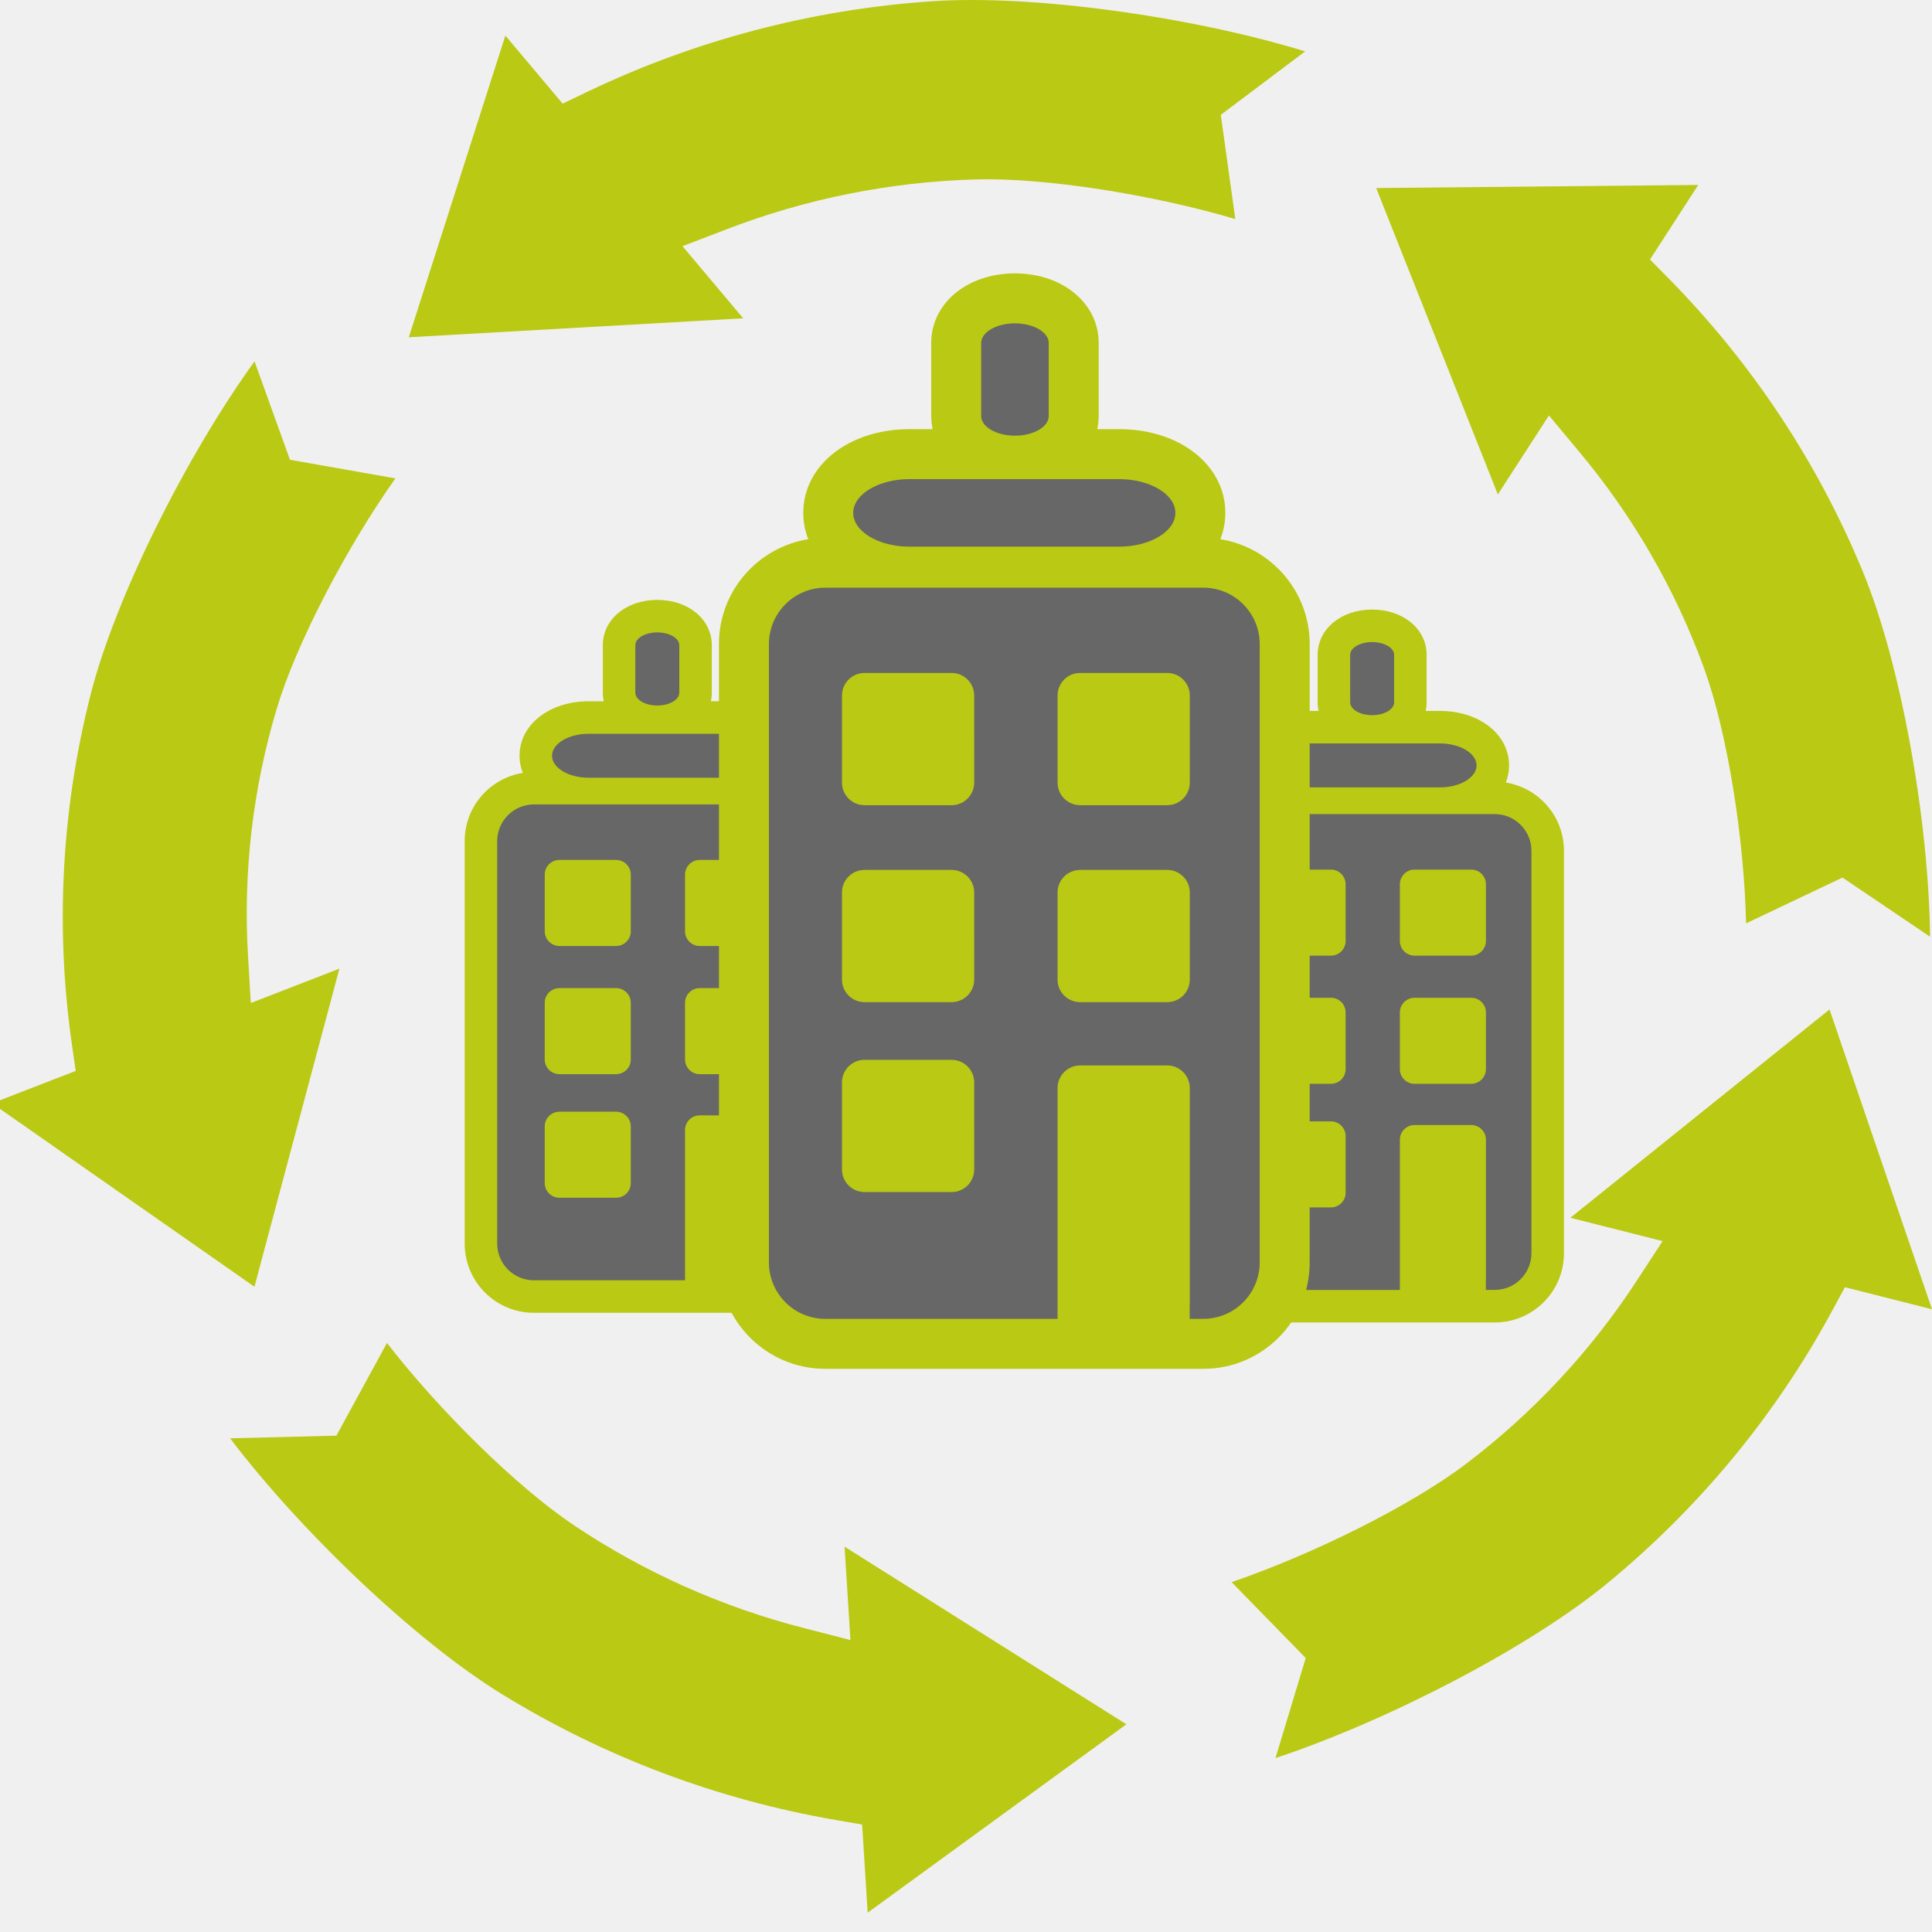
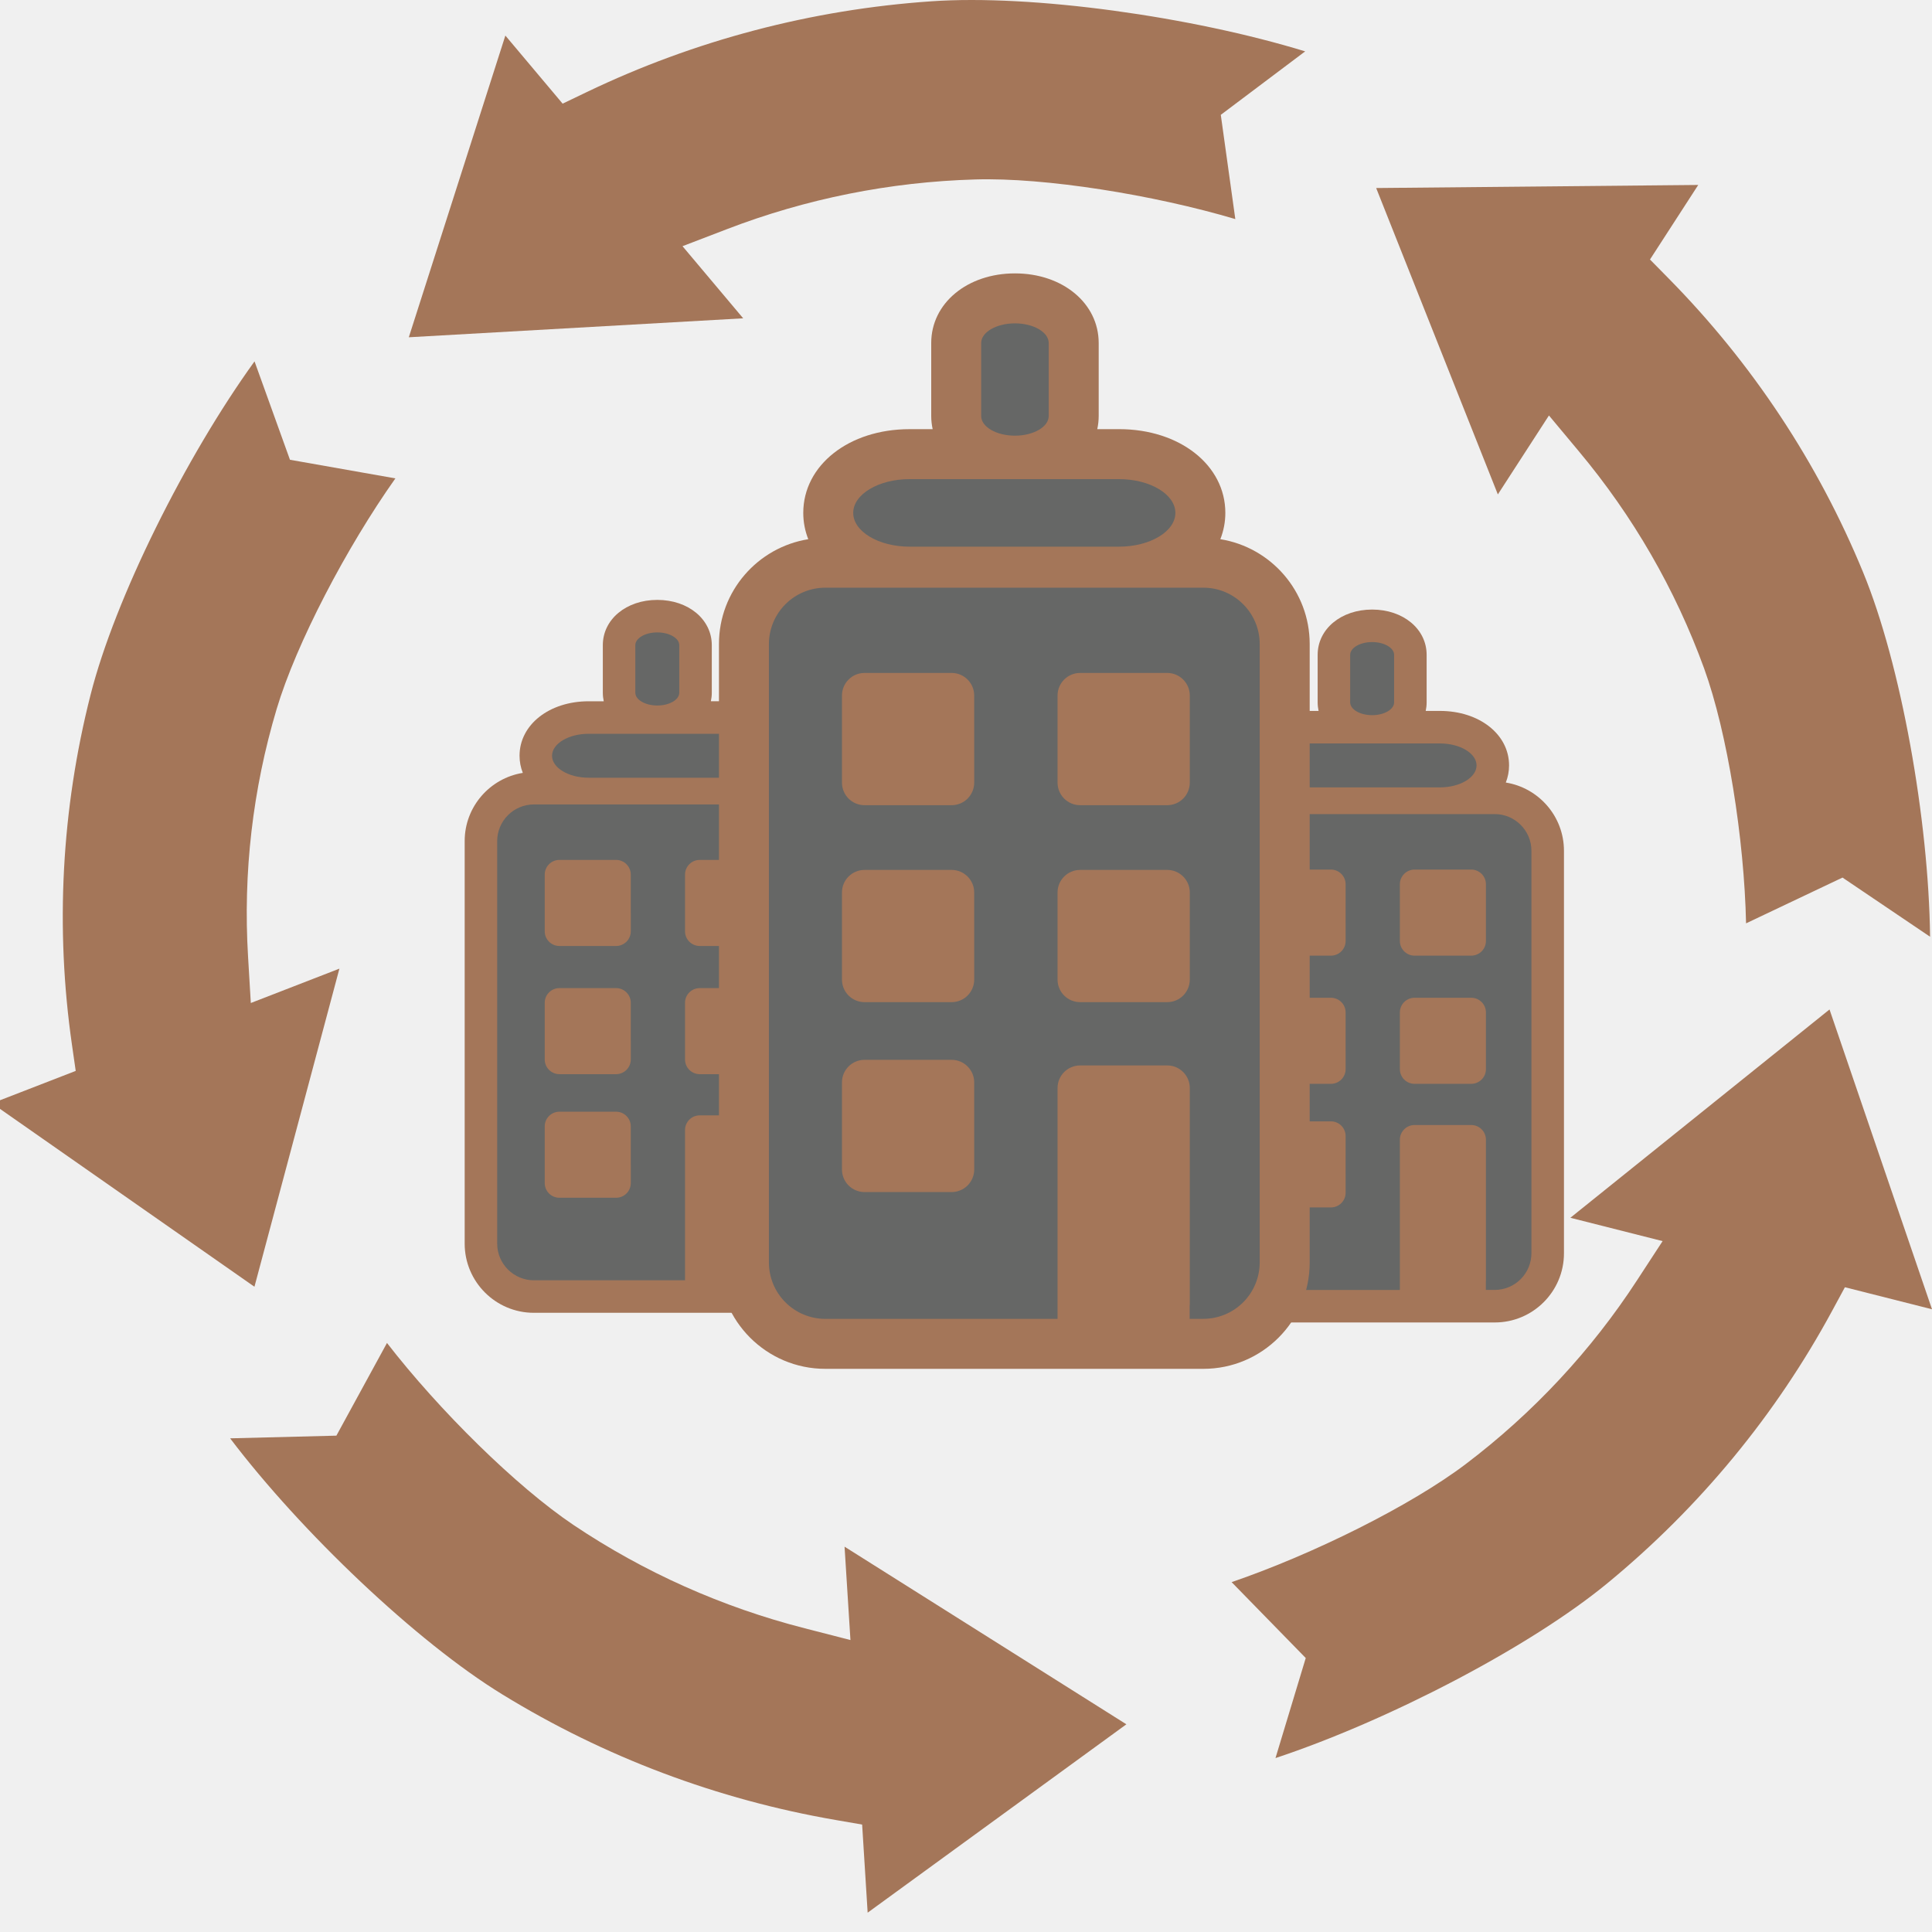
<svg xmlns="http://www.w3.org/2000/svg" width="200" height="200" viewBox="0 0 200 200" fill="none">
  <g clip-path="url(#clip0_115_90)">
-     <path d="M155.057 51.181L160.347 43.01L163.45 46.73C169.054 53.425 173.436 61.02 176.405 69.181C178.829 75.851 180.566 86.884 180.752 95.585L190.735 90.846L199.801 96.971C199.66 84.904 196.801 68.776 192.862 59.23C188.212 47.922 181.381 37.601 172.746 28.835L170.806 26.864L175.802 19.146L142.461 19.465L155.057 51.181Z" fill="#BAC914" />
-     <path d="M75.215 23.736C83.431 20.573 92.142 18.827 100.964 18.577C108.169 18.361 119.397 20.163 127.879 22.678L126.376 11.889L135.112 5.318C123.378 1.721 106.883 -0.596 96.411 0.135C84.02 0.983 71.912 4.172 60.752 9.526L58.243 10.73L52.315 3.681L42.32 34.914L76.934 32.952L70.653 25.485L75.215 23.736Z" fill="#BAC914" />
-     <path d="M25.964 103.831L25.679 99.03C25.154 90.38 26.156 81.705 28.641 73.389C30.673 66.596 35.874 56.665 40.931 49.522L30.017 47.595L26.349 37.409C19.24 47.251 11.898 61.947 9.37 71.946C6.363 83.779 5.71 96.07 7.448 108.145L7.838 110.86L-0.822 114.217L26.34 133.203L35.136 100.273L25.964 103.831Z" fill="#BAC914" />
-     <path d="M87.428 160.111L88.038 169.776L83.302 168.559C74.761 166.376 66.669 162.761 59.381 157.874C53.426 153.874 45.418 145.952 40.061 139.022L34.823 148.618L23.822 148.896C31.16 158.575 43.124 169.974 52.028 175.421C62.561 181.885 74.265 186.293 86.499 188.403L89.248 188.878L89.819 197.999L116.603 178.499L87.428 160.111Z" fill="#BAC914" />
-     <path d="M189.391 104.5L162.563 126.064L172.112 128.48L169.47 132.528C164.717 139.829 158.714 146.269 151.728 151.564C146.014 155.89 135.865 160.921 127.496 163.781L135.17 171.639L132.038 181.995C143.682 178.136 158.42 170.484 166.448 163.854C175.963 156.015 183.849 146.448 189.673 135.676L190.984 133.254L200 135.535L189.391 104.5Z" fill="#BAC914" />
-     <path d="M155.881 81.008C156.104 80.443 156.218 79.842 156.218 79.235C156.218 76.019 153.141 73.594 149.061 73.594H147.59C147.651 73.309 147.685 73.014 147.685 72.711V67.787C147.683 65.115 145.259 63.101 142.044 63.101C138.828 63.101 136.403 65.116 136.403 67.788V72.712C136.403 73.015 136.439 73.31 136.499 73.595H134.941C130.86 73.595 127.783 76.02 127.783 79.236C127.783 79.861 127.902 80.455 128.12 81.009C124.715 81.557 122.104 84.507 122.104 88.066V129.743C122.104 133.689 125.315 136.901 129.261 136.901H154.743C158.69 136.901 161.901 133.689 161.901 129.743V88.066C161.898 84.507 159.287 81.557 155.881 81.008Z" fill="#BAC914" />
+     <path d="M155.057 51.181L160.347 43.01L163.45 46.73C169.054 53.425 173.436 61.02 176.405 69.181C178.829 75.851 180.566 86.884 180.752 95.585L190.735 90.846L199.801 96.971C199.66 84.904 196.801 68.776 192.862 59.23C188.212 47.922 181.381 37.601 172.746 28.835L170.806 26.864L175.802 19.146L142.461 19.465L155.057 51.181Z" fill="#A47659" />
+     <path d="M75.215 23.736C83.431 20.573 92.142 18.827 100.964 18.577C108.169 18.361 119.397 20.163 127.879 22.678L126.376 11.889L135.112 5.318C123.378 1.721 106.883 -0.596 96.411 0.135C84.02 0.983 71.912 4.172 60.752 9.526L58.243 10.73L52.315 3.681L42.32 34.914L76.934 32.952L70.653 25.485L75.215 23.736Z" fill="#A47659" />
+     <path d="M25.964 103.831L25.679 99.03C25.154 90.38 26.156 81.705 28.641 73.389C30.673 66.596 35.874 56.665 40.931 49.522L30.017 47.595L26.349 37.409C19.24 47.251 11.898 61.947 9.37 71.946C6.363 83.779 5.71 96.07 7.448 108.145L7.838 110.86L-0.822 114.217L26.34 133.203L35.136 100.273L25.964 103.831Z" fill="#A47659" />
+     <path d="M87.428 160.111L88.038 169.776L83.302 168.559C74.761 166.376 66.669 162.761 59.381 157.874C53.426 153.874 45.418 145.952 40.061 139.022L34.823 148.618L23.822 148.896C31.16 158.575 43.124 169.974 52.028 175.421C62.561 181.885 74.265 186.293 86.499 188.403L89.248 188.878L89.819 197.999L116.603 178.499L87.428 160.111Z" fill="#A47659" />
+     <path d="M189.391 104.5L162.563 126.064L172.112 128.48L169.47 132.528C164.717 139.829 158.714 146.269 151.728 151.564C146.014 155.89 135.865 160.921 127.496 163.781L135.17 171.639L132.038 181.995C143.682 178.136 158.42 170.484 166.448 163.854C175.963 156.015 183.849 146.448 189.673 135.676L190.984 133.254L200 135.535L189.391 104.5Z" fill="#A47659" />
+     <path d="M155.881 81.008C156.104 80.443 156.218 79.842 156.218 79.235C156.218 76.019 153.141 73.594 149.061 73.594H147.59C147.651 73.309 147.685 73.014 147.685 72.711V67.787C147.683 65.115 145.259 63.101 142.044 63.101C138.828 63.101 136.403 65.116 136.403 67.788V72.712C136.403 73.015 136.439 73.31 136.499 73.595H134.941C130.86 73.595 127.783 76.02 127.783 79.236C127.783 79.861 127.902 80.455 128.12 81.009C124.715 81.557 122.104 84.507 122.104 88.066V129.743C122.104 133.689 125.315 136.901 129.261 136.901H154.743C158.69 136.901 161.901 133.689 161.901 129.743V88.066C161.898 84.507 159.287 81.557 155.881 81.008Z" fill="#A47659" />
    <path d="M134.939 81.51H149.061C151.145 81.51 152.852 80.487 152.852 79.236C152.852 77.985 151.146 76.962 149.061 76.961H134.939C132.854 76.961 131.147 77.984 131.147 79.236C131.147 80.486 132.854 81.51 134.939 81.51Z" fill="#666766" />
    <path d="M154.741 84.275H129.259C128.254 84.278 127.292 84.678 126.581 85.389C125.871 86.099 125.471 87.062 125.468 88.067V129.744C125.471 130.748 125.871 131.711 126.582 132.421C127.292 133.132 128.254 133.532 129.259 133.536H144.914V117.979C144.914 117.144 145.597 116.462 146.43 116.462H152.307C153.141 116.462 153.823 117.144 153.823 117.979V132.55C153.823 132.581 153.816 132.61 153.815 132.64V133.533H154.741C155.746 133.53 156.709 133.13 157.419 132.419C158.129 131.709 158.53 130.746 158.533 129.741V88.066C158.531 85.981 156.826 84.275 154.741 84.275ZM139.299 123.476C139.298 123.878 139.138 124.263 138.854 124.547C138.57 124.831 138.185 124.991 137.783 124.992H131.906C131.504 124.991 131.119 124.831 130.835 124.547C130.551 124.263 130.391 123.878 130.39 123.476V117.6C130.39 116.765 131.072 116.084 131.906 116.084H137.782C138.616 116.084 139.298 116.765 139.298 117.6L139.299 123.476ZM139.299 110.681C139.298 111.083 139.138 111.468 138.854 111.752C138.57 112.036 138.185 112.196 137.783 112.198H131.906C131.504 112.196 131.119 112.036 130.835 111.752C130.551 111.468 130.391 111.083 130.39 110.681V104.805C130.39 103.97 131.072 103.289 131.906 103.289H137.782C138.616 103.289 139.298 103.97 139.298 104.805L139.299 110.681ZM139.299 97.412C139.298 97.814 139.138 98.199 138.854 98.483C138.57 98.767 138.185 98.927 137.783 98.928H131.906C131.504 98.927 131.119 98.767 130.835 98.483C130.551 98.199 130.391 97.814 130.39 97.412V91.536C130.39 90.701 131.072 90.019 131.906 90.019H137.782C138.616 90.019 139.298 90.701 139.298 91.536L139.299 97.412ZM153.823 110.681C153.822 111.083 153.662 111.468 153.378 111.752C153.093 112.036 152.708 112.196 152.307 112.198H146.43C146.029 112.197 145.644 112.037 145.359 111.753C145.075 111.468 144.915 111.083 144.914 110.681V104.805C144.914 103.97 145.597 103.289 146.43 103.289H152.307C153.141 103.289 153.823 103.97 153.823 104.805V110.681ZM153.823 97.412C153.822 97.814 153.662 98.199 153.378 98.483C153.093 98.767 152.708 98.927 152.307 98.928H146.43C146.029 98.927 145.644 98.767 145.36 98.483C145.075 98.199 144.915 97.814 144.914 97.412V91.536C144.914 90.701 145.597 90.019 146.43 90.019H152.307C153.141 90.019 153.823 90.701 153.823 91.536V97.412Z" fill="#666766" />
    <path d="M142.043 74.034C143.295 74.034 144.318 73.439 144.318 72.712V67.789C144.318 67.062 143.295 66.467 142.043 66.467C140.793 66.467 139.769 67.061 139.769 67.789V72.712C139.769 73.438 140.792 74.034 142.043 74.034Z" fill="#666766" />
    <g clip-path="url(#clip1_115_90)">
-       <path d="M81.881 80.008C82.104 79.443 82.218 78.842 82.218 78.235C82.218 75.019 79.141 72.594 75.061 72.594H73.59C73.651 72.309 73.685 72.014 73.685 71.711V66.787C73.683 64.115 71.259 62.101 68.044 62.101C64.828 62.101 62.404 64.116 62.404 66.788V71.712C62.404 72.015 62.439 72.31 62.499 72.595H60.941C56.86 72.595 53.783 75.02 53.783 78.236C53.783 78.861 53.902 79.455 54.12 80.009C50.715 80.557 48.103 83.507 48.103 87.066V128.743C48.103 132.689 51.315 135.901 55.261 135.901H80.743C84.69 135.901 87.901 132.689 87.901 128.743V87.066C87.898 83.507 85.287 80.557 81.881 80.008Z" fill="#BAC914" />
+       <path d="M81.881 80.008C82.104 79.443 82.218 78.842 82.218 78.235C82.218 75.019 79.141 72.594 75.061 72.594H73.59C73.651 72.309 73.685 72.014 73.685 71.711V66.787C73.683 64.115 71.259 62.101 68.044 62.101C64.828 62.101 62.404 64.116 62.404 66.788V71.712C62.404 72.015 62.439 72.31 62.499 72.595H60.941C56.86 72.595 53.783 75.02 53.783 78.236C53.783 78.861 53.902 79.455 54.12 80.009C50.715 80.557 48.103 83.507 48.103 87.066V128.743C48.103 132.689 51.315 135.901 55.261 135.901H80.743C84.69 135.901 87.901 132.689 87.901 128.743V87.066C87.898 83.507 85.287 80.557 81.881 80.008Z" fill="#A47659" />
      <path d="M60.939 80.51H75.061C77.145 80.51 78.852 79.487 78.852 78.236C78.852 76.985 77.146 75.962 75.061 75.961H60.939C58.854 75.961 57.147 76.984 57.147 78.236C57.147 79.486 58.854 80.51 60.939 80.51Z" fill="#666766" />
      <path d="M80.741 83.275H55.259C54.254 83.278 53.292 83.678 52.581 84.389C51.871 85.099 51.471 86.062 51.468 87.067V128.744C51.471 129.748 51.871 130.711 52.582 131.421C53.292 132.132 54.254 132.532 55.259 132.536H70.914V116.979C70.914 116.144 71.597 115.462 72.43 115.462H78.307C79.141 115.462 79.823 116.144 79.823 116.979V131.55C79.823 131.581 79.816 131.61 79.815 131.64V132.533H80.741C81.746 132.53 82.709 132.13 83.419 131.419C84.129 130.709 84.53 129.746 84.533 128.741V87.066C84.531 84.981 82.826 83.275 80.741 83.275ZM65.299 122.476C65.298 122.878 65.138 123.263 64.854 123.547C64.57 123.831 64.185 123.991 63.783 123.992H57.906C57.504 123.991 57.119 123.831 56.835 123.547C56.551 123.263 56.391 122.878 56.39 122.476V116.6C56.39 115.765 57.072 115.084 57.906 115.084H63.782C64.616 115.084 65.298 115.765 65.298 116.6L65.299 122.476ZM65.299 109.681C65.298 110.083 65.138 110.468 64.854 110.752C64.57 111.036 64.185 111.196 63.783 111.198H57.906C57.504 111.196 57.119 111.036 56.835 110.752C56.551 110.468 56.391 110.083 56.39 109.681V103.805C56.39 102.97 57.072 102.289 57.906 102.289H63.782C64.616 102.289 65.298 102.97 65.298 103.805L65.299 109.681ZM65.299 96.412C65.298 96.814 65.138 97.199 64.854 97.483C64.57 97.767 64.185 97.927 63.783 97.928H57.906C57.504 97.927 57.119 97.767 56.835 97.483C56.551 97.199 56.391 96.814 56.39 96.412V90.536C56.39 89.701 57.072 89.019 57.906 89.019H63.782C64.616 89.019 65.298 89.701 65.298 90.536L65.299 96.412ZM79.823 109.681C79.822 110.083 79.662 110.468 79.377 110.752C79.093 111.036 78.708 111.196 78.307 111.198H72.43C72.029 111.197 71.644 111.037 71.359 110.753C71.075 110.468 70.915 110.083 70.914 109.681V103.805C70.914 102.97 71.597 102.289 72.43 102.289H78.307C79.141 102.289 79.823 102.97 79.823 103.805V109.681ZM79.823 96.412C79.822 96.814 79.662 97.199 79.377 97.483C79.093 97.767 78.708 97.927 78.307 97.928H72.43C72.029 97.927 71.644 97.767 71.36 97.483C71.076 97.199 70.915 96.814 70.914 96.412V90.536C70.914 89.701 71.597 89.019 72.43 89.019H78.307C79.141 89.019 79.823 89.701 79.823 90.536V96.412Z" fill="#666766" />
      <path d="M68.043 73.034C69.295 73.034 70.318 72.439 70.318 71.712V66.789C70.318 66.062 69.295 65.467 68.043 65.467C66.793 65.467 65.769 66.061 65.769 66.789V71.712C65.769 72.438 66.792 73.034 68.043 73.034Z" fill="#666766" />
-       <path d="M126.329 55.817C126.672 54.95 126.847 54.026 126.847 53.093C126.847 48.151 122.12 44.425 115.85 44.425H113.589C113.683 43.987 113.736 43.535 113.736 43.069V35.502C113.733 31.397 110.007 28.301 105.068 28.301C100.126 28.301 96.4 31.398 96.4 35.505V43.07C96.4 43.536 96.455 43.988 96.548 44.427H94.153C87.883 44.427 83.154 48.153 83.154 53.094C83.154 54.054 83.337 54.968 83.672 55.818C78.441 56.661 74.427 61.195 74.427 66.662V130.703C74.427 136.767 79.362 141.701 85.426 141.701H124.58C130.646 141.701 135.579 136.767 135.579 130.703V66.662C135.575 61.195 131.563 56.661 126.329 55.817Z" fill="#BAC914" />
+       <path d="M126.329 55.817C126.672 54.95 126.847 54.026 126.847 53.093C126.847 48.151 122.12 44.425 115.85 44.425H113.589C113.683 43.987 113.736 43.535 113.736 43.069V35.502C113.733 31.397 110.007 28.301 105.068 28.301C100.126 28.301 96.4 31.398 96.4 35.505V43.07C96.4 43.536 96.455 43.988 96.548 44.427H94.153C87.883 44.427 83.154 48.153 83.154 53.094C83.154 54.054 83.337 54.968 83.672 55.818C78.441 56.661 74.427 61.195 74.427 66.662V130.703C74.427 136.767 79.362 141.701 85.426 141.701H124.58C130.646 141.701 135.579 136.767 135.579 130.703V66.662C135.575 61.195 131.563 56.661 126.329 55.817Z" fill="#A47659" />
      <path d="M94.15 56.59H115.85C119.053 56.59 121.675 55.017 121.675 53.094C121.675 51.173 119.054 49.6 115.85 49.599H94.15C90.946 49.599 88.324 51.172 88.324 53.094C88.324 55.016 90.946 56.59 94.15 56.59Z" fill="#666766" />
      <path d="M124.578 60.837H85.422C83.879 60.842 82.399 61.457 81.308 62.549C80.216 63.64 79.602 65.12 79.597 66.663V130.704C79.602 132.247 80.217 133.727 81.308 134.818C82.4 135.91 83.879 136.525 85.422 136.53H109.478V112.625C109.478 111.343 110.526 110.294 111.808 110.294H120.837C122.118 110.294 123.167 111.343 123.167 112.625V135.016C123.167 135.064 123.157 135.108 123.154 135.154V136.526H124.578C126.122 136.522 127.601 135.906 128.693 134.815C129.784 133.723 130.399 132.244 130.404 130.7V66.662C130.402 63.458 127.781 60.837 124.578 60.837ZM100.85 121.072C100.848 121.69 100.602 122.281 100.165 122.718C99.729 123.155 99.137 123.401 98.52 123.402H89.489C88.872 123.401 88.28 123.155 87.844 122.718C87.407 122.281 87.161 121.69 87.16 121.072V112.043C87.16 110.761 88.208 109.714 89.489 109.714H98.519C99.8 109.714 100.848 110.761 100.848 112.043L100.85 121.072ZM100.85 101.413C100.848 102.03 100.602 102.622 100.165 103.058C99.729 103.495 99.137 103.741 98.52 103.742H89.489C88.872 103.741 88.28 103.495 87.844 103.058C87.407 102.622 87.161 102.03 87.16 101.413V92.383C87.16 91.101 88.208 90.054 89.489 90.054H98.519C99.8 90.054 100.848 91.101 100.848 92.383L100.85 101.413ZM100.85 81.023C100.848 81.641 100.602 82.232 100.165 82.669C99.729 83.106 99.137 83.352 98.52 83.353H89.489C88.872 83.352 88.28 83.106 87.844 82.669C87.407 82.232 87.161 81.641 87.16 81.023V71.994C87.16 70.712 88.208 69.663 89.489 69.663H98.519C99.8 69.663 100.848 70.712 100.848 71.994L100.85 81.023ZM123.167 101.413C123.165 102.03 122.919 102.622 122.483 103.058C122.046 103.495 121.454 103.741 120.837 103.742H111.808C111.19 103.741 110.599 103.495 110.162 103.059C109.725 102.622 109.479 102.03 109.478 101.413V92.383C109.478 91.101 110.526 90.054 111.808 90.054H120.837C122.118 90.054 123.167 91.101 123.167 92.383V101.413ZM123.167 81.023C123.165 81.641 122.919 82.232 122.483 82.669C122.046 83.106 121.454 83.352 120.837 83.353H111.808C111.19 83.352 110.599 83.106 110.162 82.669C109.726 82.232 109.48 81.641 109.478 81.023V71.994C109.478 70.712 110.526 69.663 111.808 69.663H120.837C122.118 69.663 123.167 70.712 123.167 71.994V81.023Z" fill="#666766" />
      <path d="M105.067 45.101C106.99 45.101 108.562 44.187 108.562 43.07V35.505C108.562 34.388 106.99 33.474 105.067 33.474C103.145 33.474 101.572 34.387 101.572 35.505V43.07C101.572 44.186 103.144 45.101 105.067 45.101Z" fill="#666766" />
    </g>
  </g>
  <defs>
    <clipPath id="clip0_115_90">
      <rect width="200" height="200" fill="white" />
    </clipPath>
    <clipPath id="clip1_115_90">
      <rect width="126" height="126" fill="white" transform="translate(42 22)" />
    </clipPath>
  </defs>
</svg>
